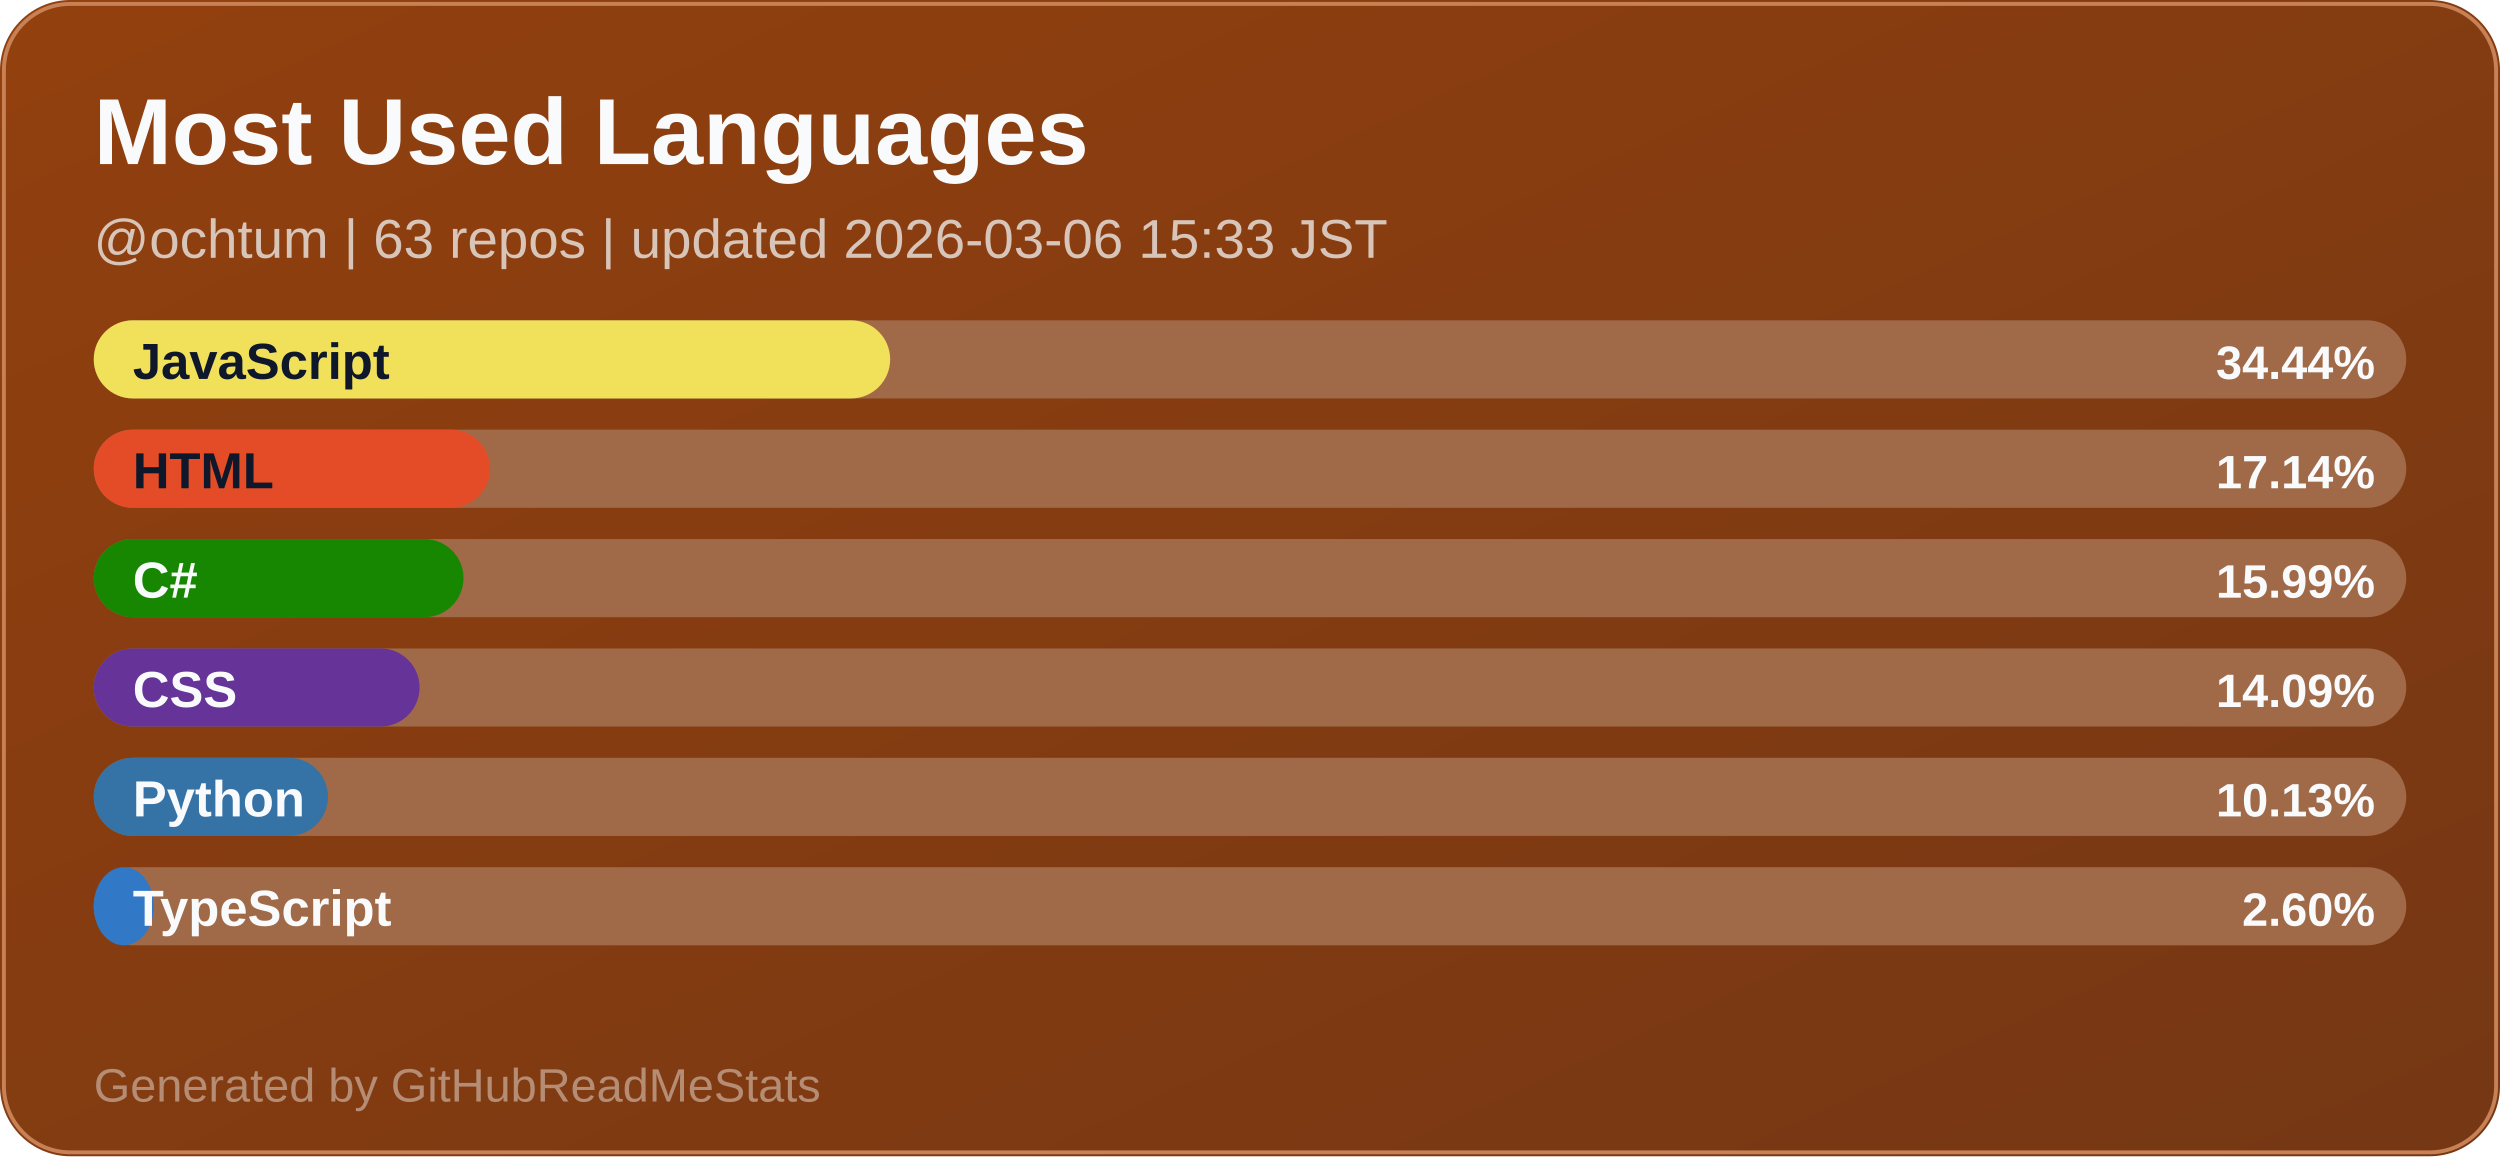
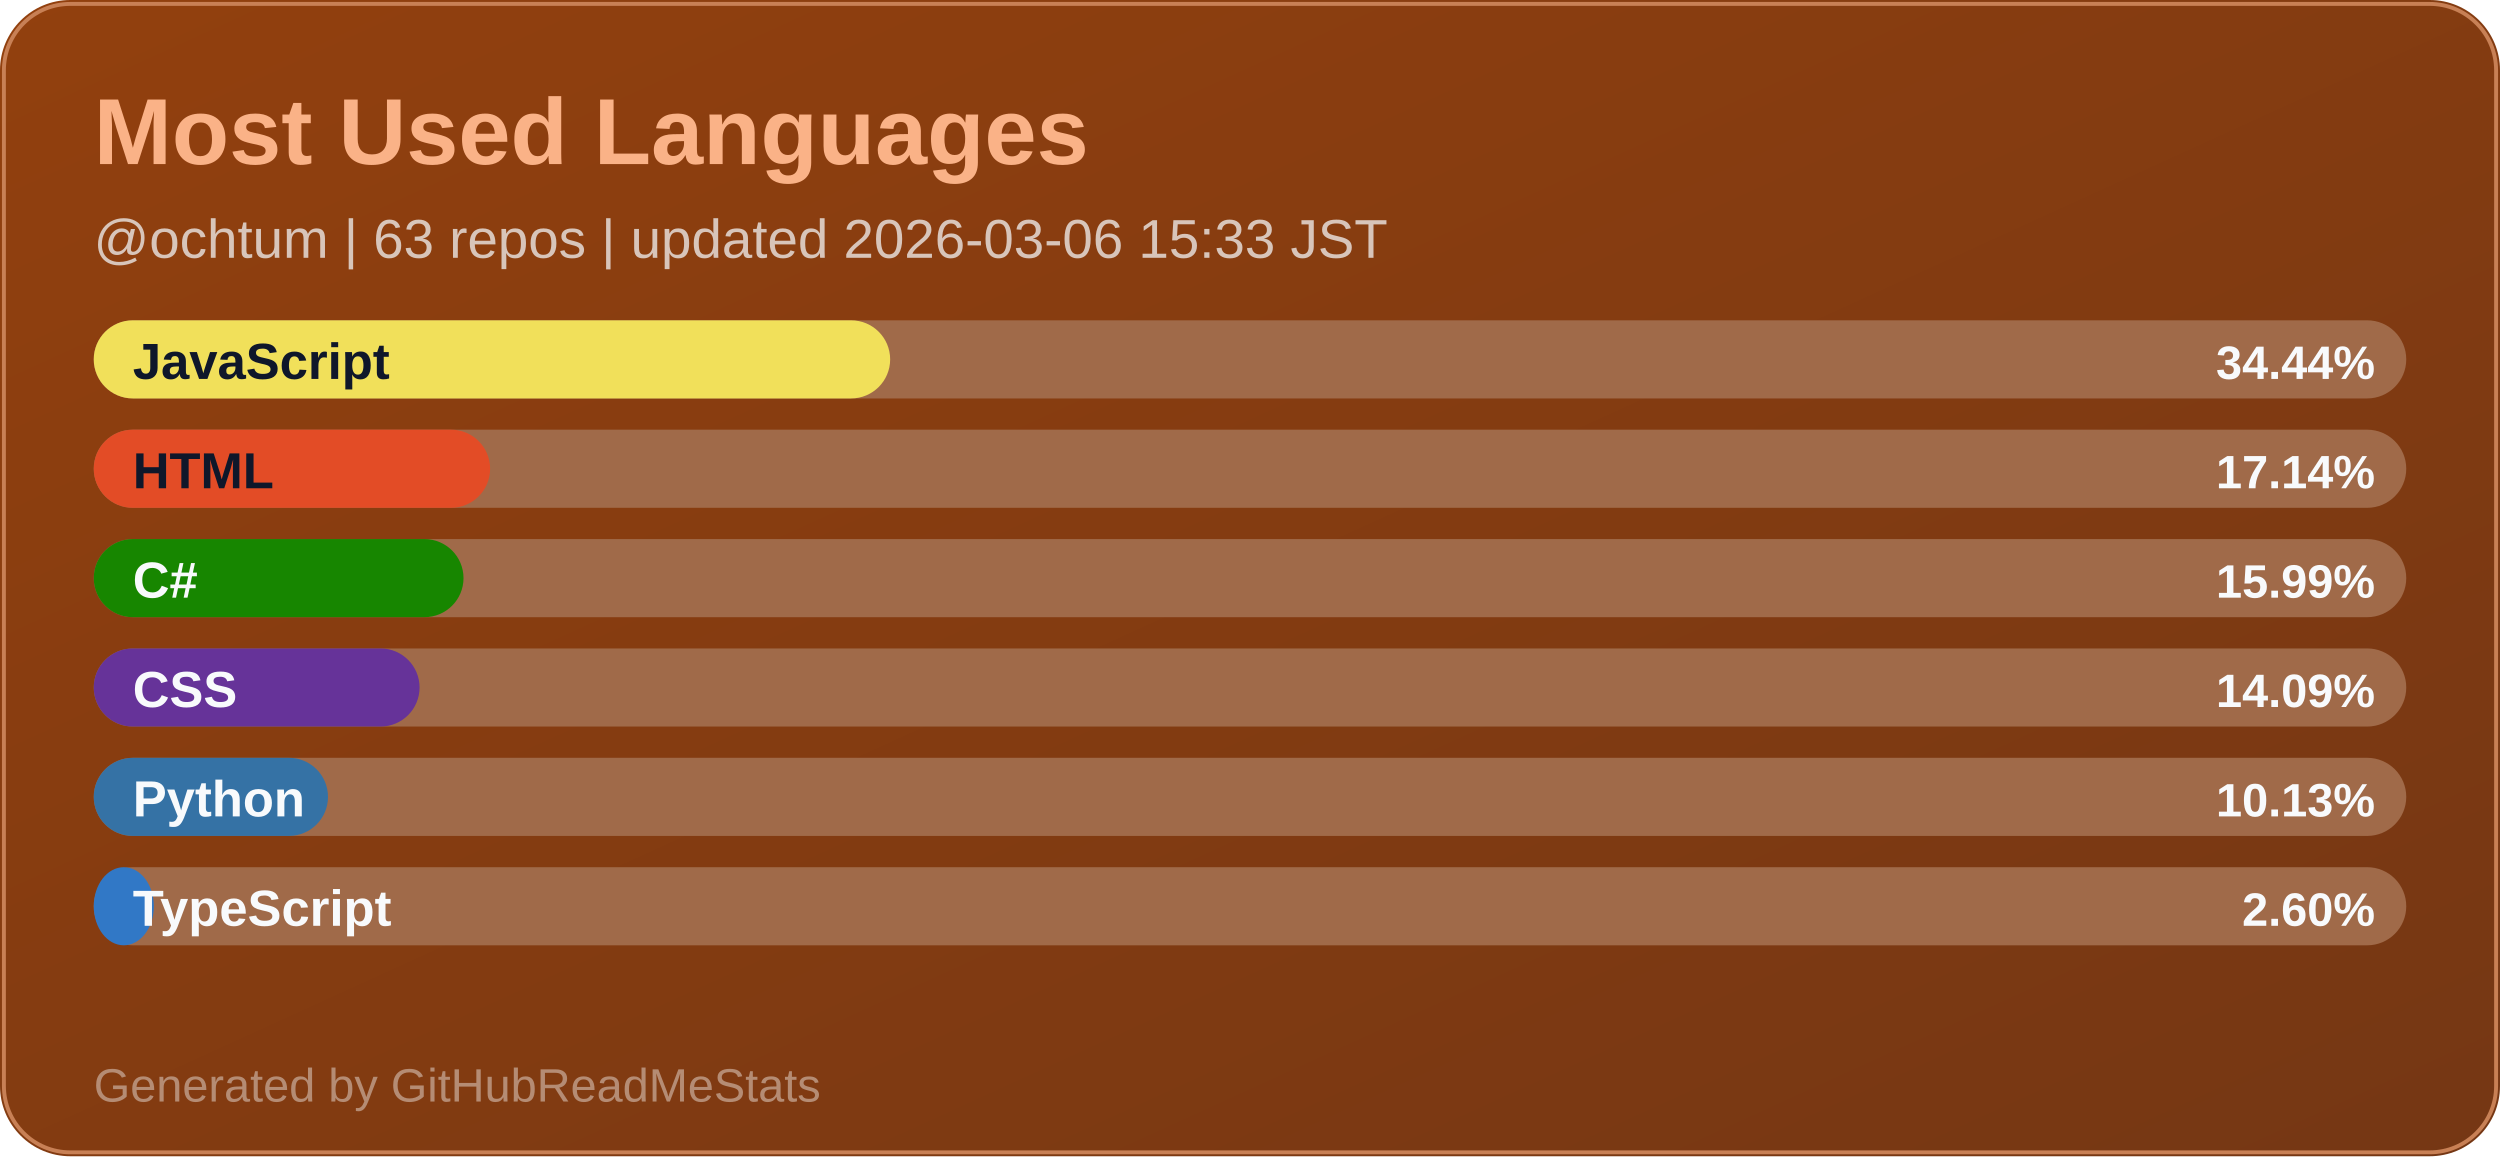
<svg xmlns="http://www.w3.org/2000/svg" width="640" height="296" viewBox="0 0 640 296" role="img" aria-label="GitHub readme language stats">
  <defs>
    <linearGradient id="card-bg" x1="0" x2="1" y1="0" y2="1">
      <stop offset="0%" stop-color="#92400E" />
      <stop offset="100%" stop-color="#753714" />
    </linearGradient>
    <style>
-       .title { font: 700 24px 'Segoe UI', Arial, sans-serif; fill: #F8FAFC; }
+       .title { font: 700 24px 'Segoe UI', Arial, sans-serif; fill: #FAB287; }
      .sub { font: 500 14px 'Segoe UI', Arial, sans-serif; fill: #D8C5BA; }
      .label { font: 600 13px 'Segoe UI', Arial, sans-serif; }
      .value { font: 600 12px 'Segoe UI', Arial, sans-serif; }
      .muted { font: 500 12px 'Segoe UI', Arial, sans-serif; fill: #B58C74; }
    </style>
  </defs>
  <rect x="0" y="0" width="640" height="296" rx="18" fill="url(#card-bg)" />
  <rect x="1" y="1" width="638" height="294" rx="17" fill="none" stroke="#C88055" />
  <text x="24" y="42" class="title">Most Used Languages</text>
  <text x="24" y="66" class="sub">@ochtum | 63 repos | updated 2026-03-06 15:33 JST</text>
  <rect x="24" y="82" width="592" height="20" rx="10" fill="#A06A49" />
  <rect x="24" y="82" width="203.88" height="20" rx="10" fill="#f1e05a" />
  <text x="34" y="97" class="label" fill="#0F172A">JavaScript</text>
  <text x="608" y="97" class="value" fill="#F8FAFC" text-anchor="end">34.44%</text>
  <rect x="24" y="110" width="592" height="20" rx="10" fill="#A06A49" />
  <rect x="24" y="110" width="101.47" height="20" rx="10" fill="#e34c26" />
  <text x="34" y="125" class="label" fill="#0F172A">HTML</text>
  <text x="608" y="125" class="value" fill="#F8FAFC" text-anchor="end">17.14%</text>
  <rect x="24" y="138" width="592" height="20" rx="10" fill="#A06A49" />
  <rect x="24" y="138" width="94.66" height="20" rx="10" fill="#178600" />
  <text x="34" y="153" class="label" fill="#F8FAFC">C#</text>
  <text x="608" y="153" class="value" fill="#F8FAFC" text-anchor="end">15.99%</text>
  <rect x="24" y="166" width="592" height="20" rx="10" fill="#A06A49" />
  <rect x="24" y="166" width="83.41" height="20" rx="10" fill="#663399" />
  <text x="34" y="181" class="label" fill="#F8FAFC">CSS</text>
  <text x="608" y="181" class="value" fill="#F8FAFC" text-anchor="end">14.09%</text>
  <rect x="24" y="194" width="592" height="20" rx="10" fill="#A06A49" />
  <rect x="24" y="194" width="59.97" height="20" rx="10" fill="#3572A5" />
  <text x="34" y="209" class="label" fill="#F8FAFC">Python</text>
  <text x="608" y="209" class="value" fill="#F8FAFC" text-anchor="end">10.13%</text>
  <rect x="24" y="222" width="592" height="20" rx="10" fill="#A06A49" />
  <rect x="24" y="222" width="15.39" height="20" rx="10" fill="#3178c6" />
  <text x="34" y="237" class="label" fill="#F8FAFC">TypeScript</text>
  <text x="608" y="237" class="value" fill="#F8FAFC" text-anchor="end">2.60%</text>
  <text x="24" y="282" class="muted">Generated by GitHubReadMeStats</text>
</svg>
